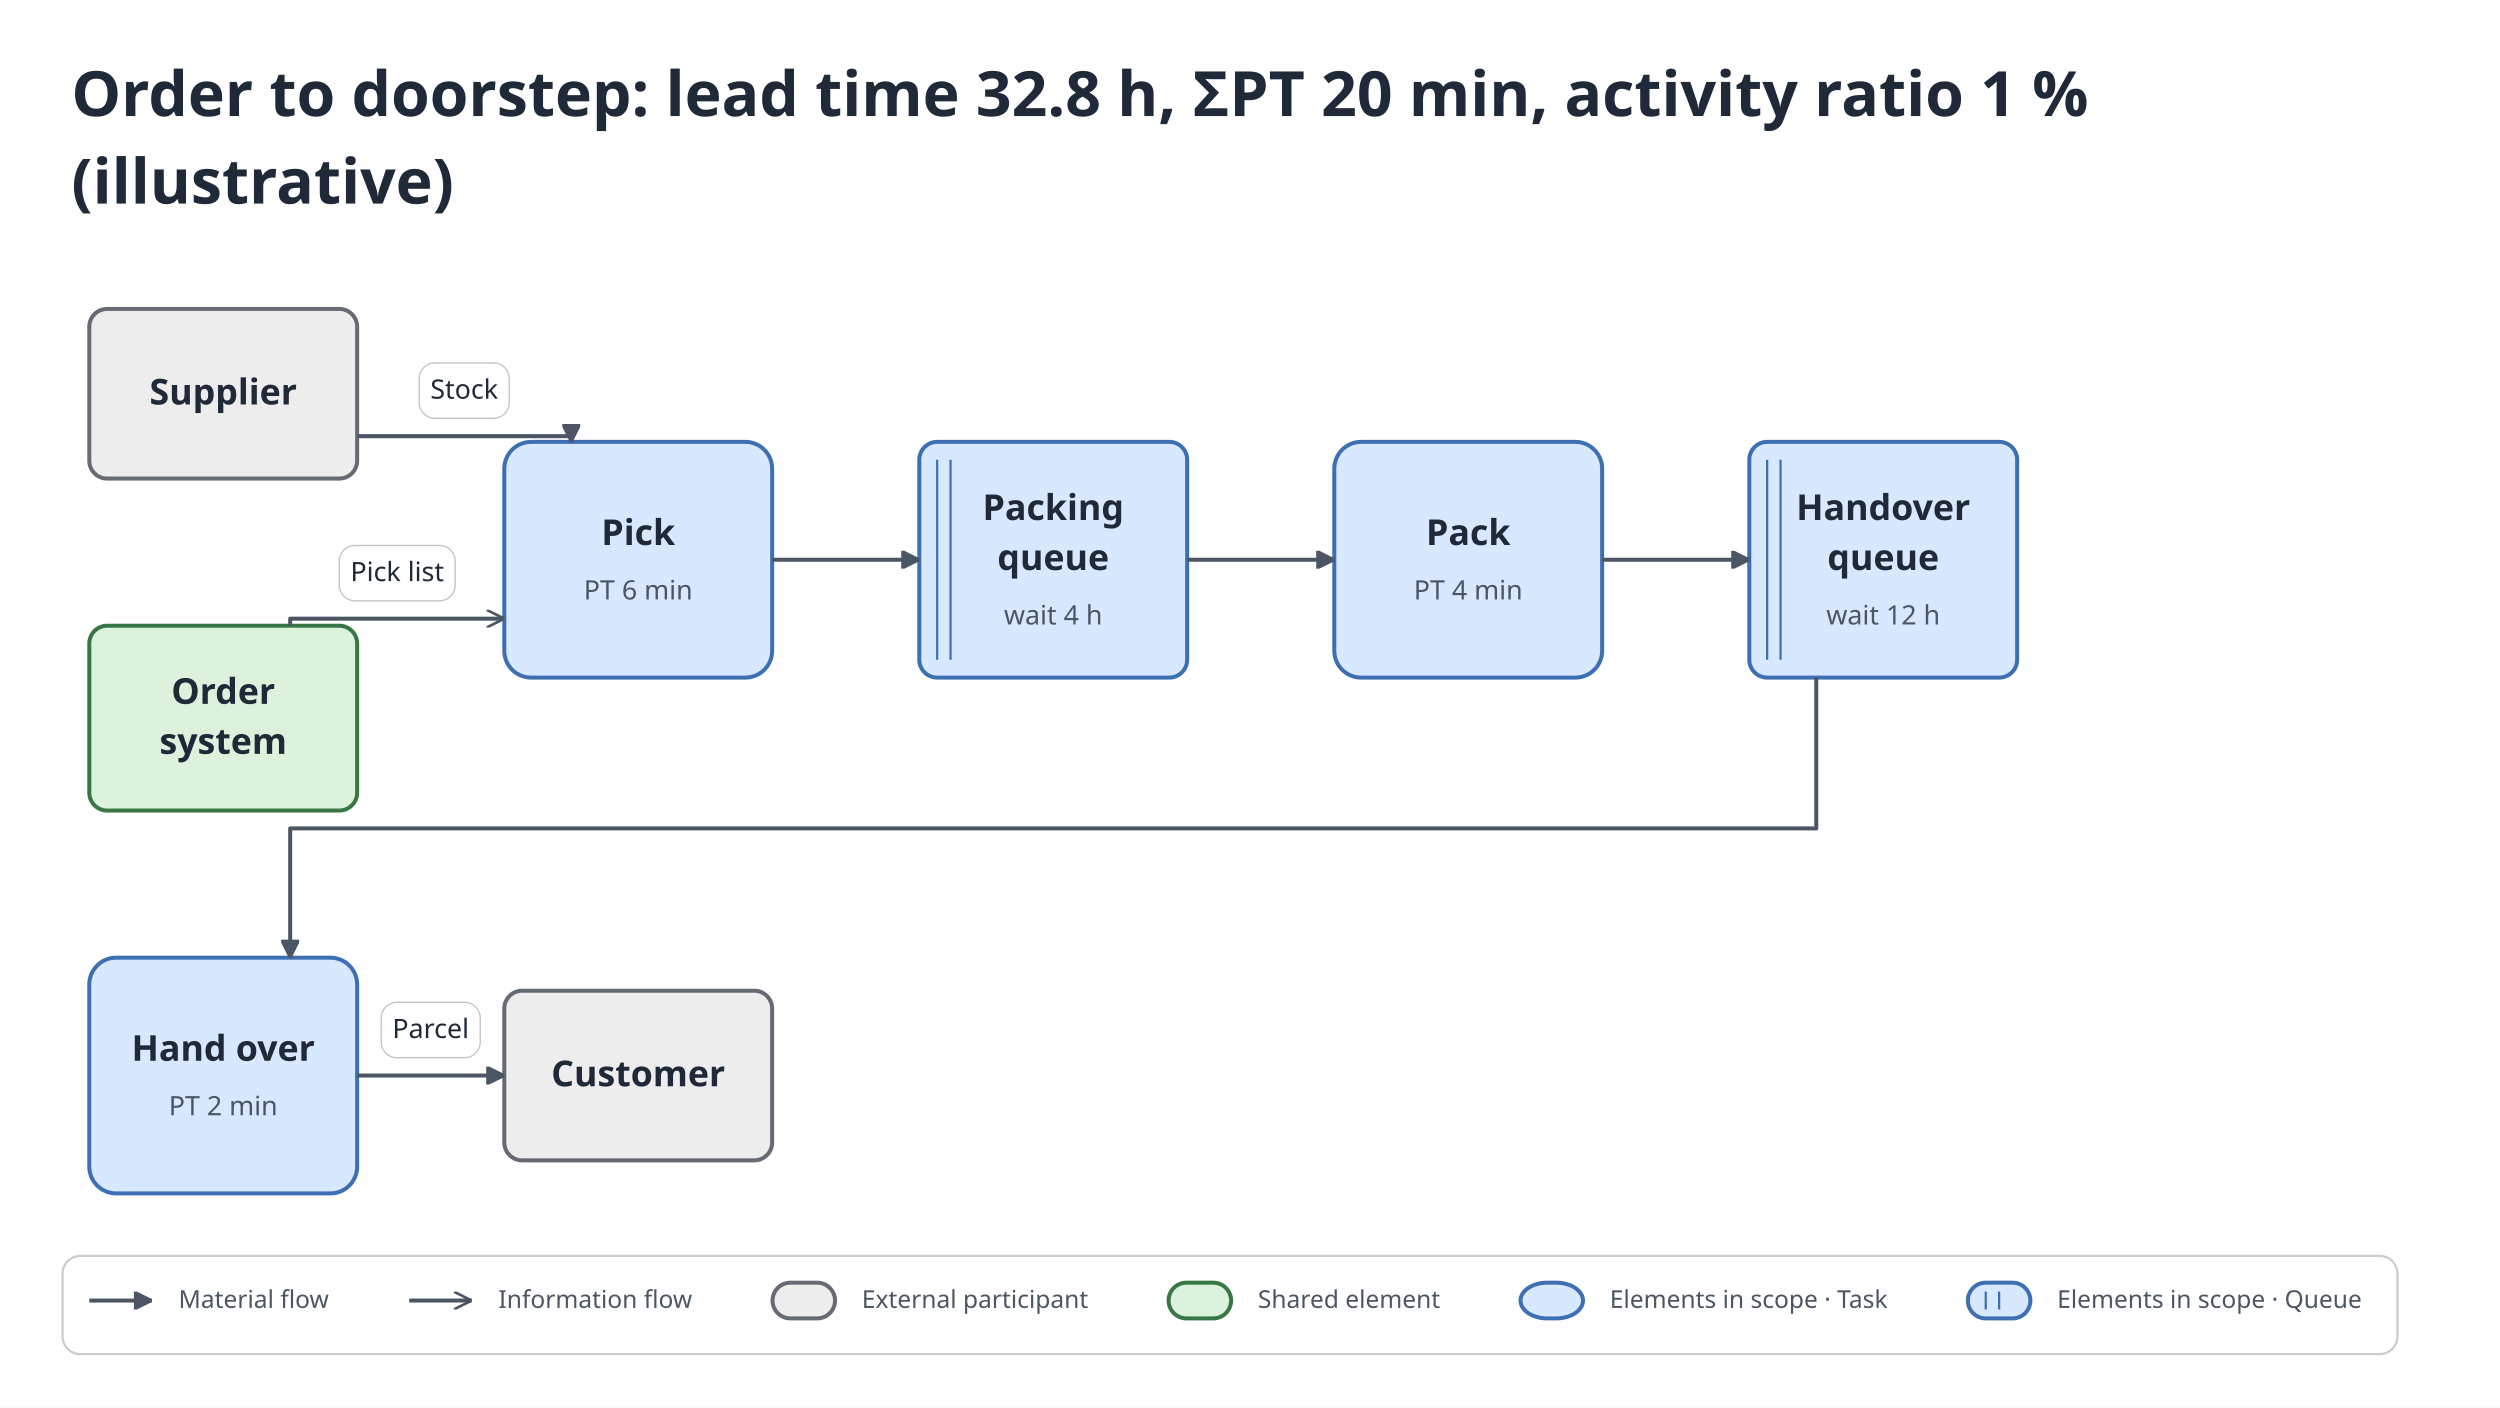
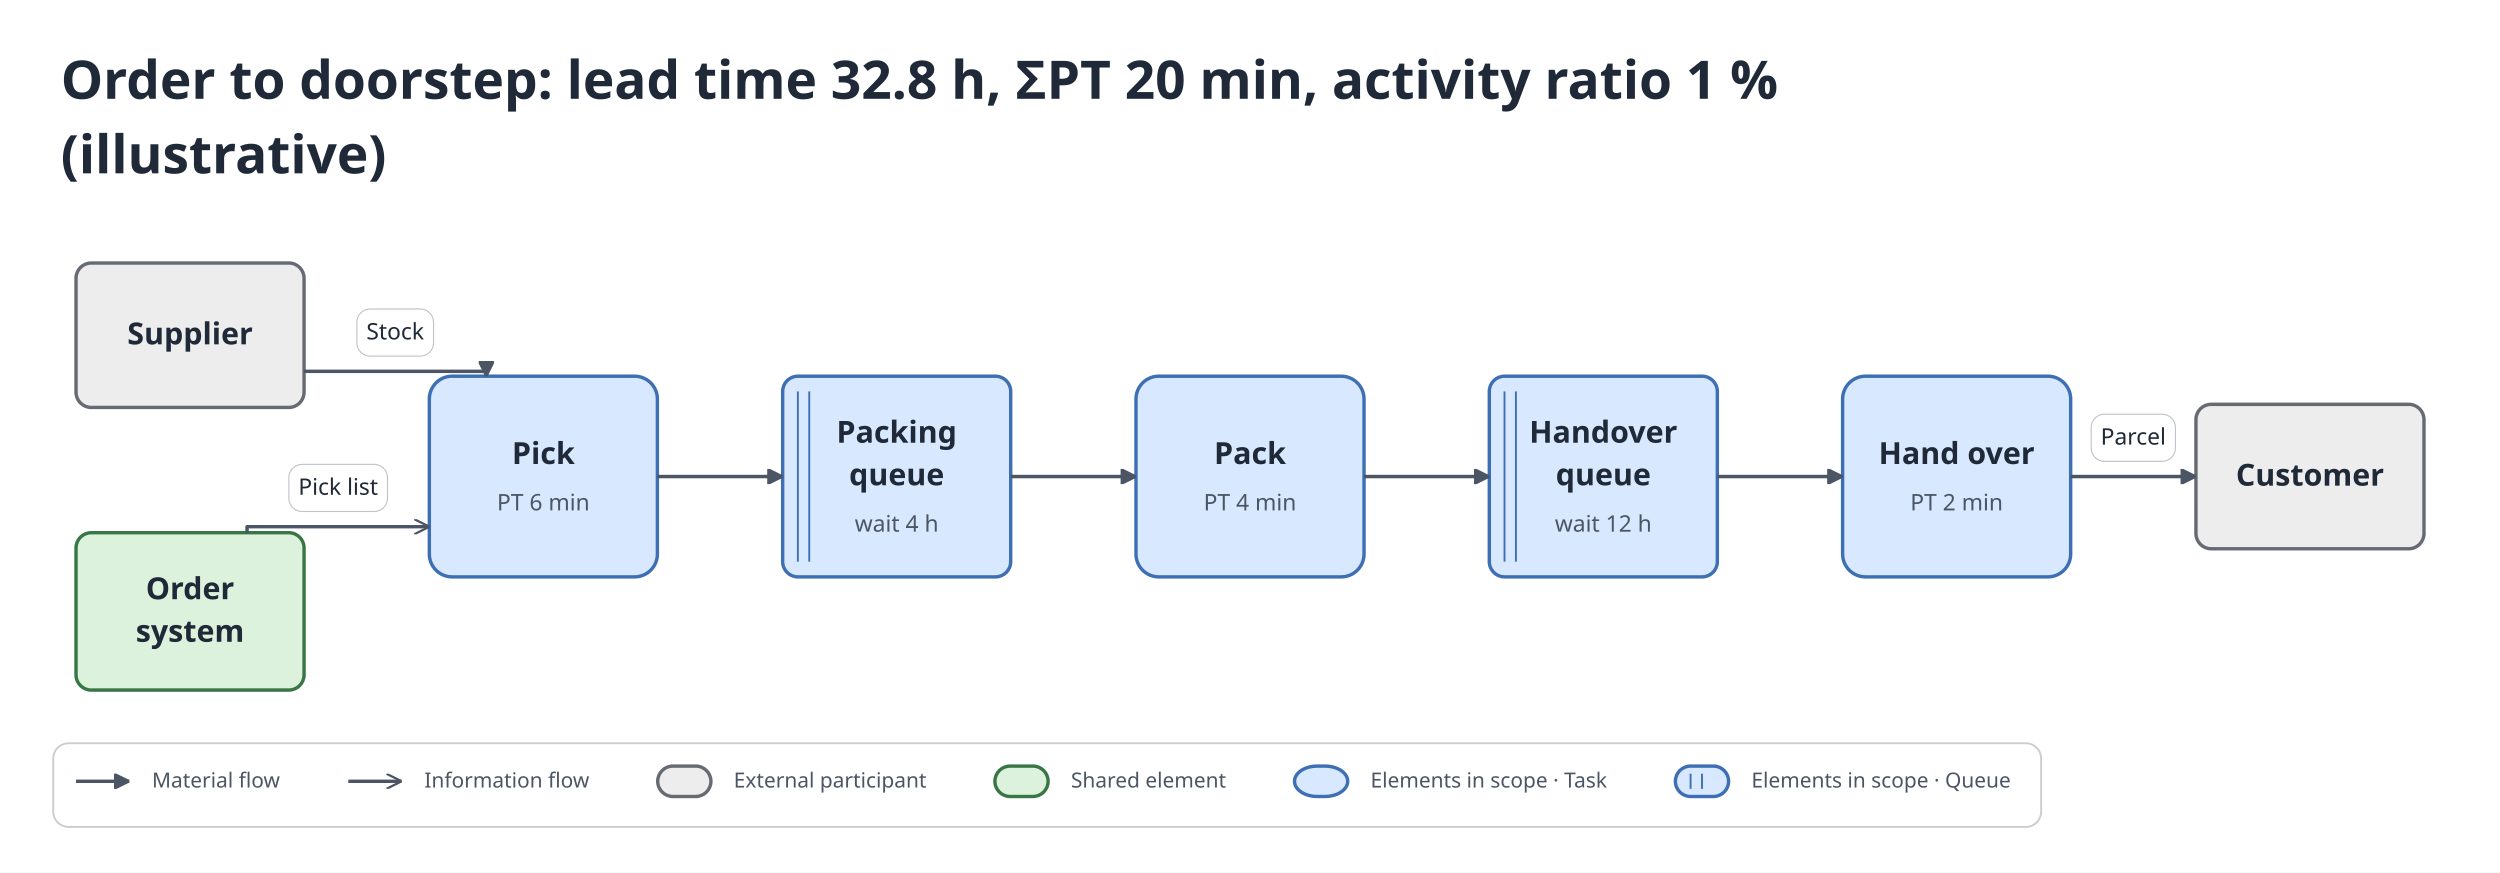
- <svg xmlns="http://www.w3.org/2000/svg" viewBox="0 0 1120 630.644" width="1120" height="630.644" lang="en" role="img" aria-labelledby="a9-en-document-title a9-en-document-desc" data-archatlas="0.1" data-measured-with="pillow">
+ <svg xmlns="http://www.w3.org/2000/svg" viewBox="0 0 1315.531 459.122" width="1315.531" height="459.122" lang="en" role="img" aria-labelledby="a9-en-document-title a9-en-document-desc" data-archatlas="0.1" data-measured-with="pillow">
  <defs>
    <marker id="a9-en-marker-peer-arrow" viewBox="0 0 10 10" refX="10" refY="5" markerWidth="8" markerHeight="8" markerUnits="userSpaceOnUse" orient="auto-start-reverse">
      <path d="M 0 0 L 10 5 L 0 10 Z" fill="#4B5563" stroke="#4B5563" stroke-width="1.5" />
    </marker>
    <marker id="a9-en-marker-peer-circle" viewBox="0 0 10 10" refX="5" refY="5" markerWidth="8" markerHeight="8" markerUnits="userSpaceOnUse">
      <circle cx="5" cy="5" r="3.5" fill="#ffffff" stroke="#4B5563" stroke-width="1.5" />
    </marker>
    <marker id="a9-en-marker-peer-open" viewBox="0 0 10 10" refX="10" refY="5" markerWidth="8" markerHeight="8" markerUnits="userSpaceOnUse" orient="auto-start-reverse">
      <path d="M 0 0 L 10 5 L 0 10" fill="none" stroke="#4B5563" stroke-width="1.5" />
    </marker>
  </defs>
-   <rect width="1120" height="630.644" fill="#ffffff" data-role="canvas" />
+   <rect width="1315.531" height="459.122" fill="#ffffff" data-role="canvas" />
  <rect id="a9-en-shape-node-sup" data-id="sup" data-role="node" data-parent="" data-kind="external" data-style="external" data-tint="app" data-band="true" data-band-axis="y" data-shape="card" fill="#EDEDED" stroke="#666A73" stroke-width="1.8" data-box="40 138.4 120 76" x="40" y="138.4" width="120" height="76" rx="8" />
  <rect id="a9-en-shape-node-ord" data-id="ord" data-role="node" data-parent="" data-kind="system" data-style="shared" data-tint="app" data-band="true" data-band-axis="y" data-shape="card" fill="#DCF2DC" stroke="#397645" stroke-width="1.8" data-box="40 280.322 120 82.8" x="40" y="280.322" width="120" height="82.8" rx="8" />
  <rect id="a9-en-shape-node-p1" data-id="p1" data-role="node" data-parent="" data-kind="task" data-style="peer" data-tint="app" data-band="true" data-band-axis="y" data-shape="card" fill="#D8E8FF" stroke="#3D6FB2" stroke-width="1.8" data-box="225.922 197.961 120 105.6" x="225.922" y="197.961" width="120" height="105.6" rx="12" />
  <rect id="a9-en-shape-node-q1" data-id="q1" data-role="node" data-parent="" data-kind="queue" data-style="peer" data-tint="app" data-band="true" data-band-axis="y" data-shape="queue" fill="#D8E8FF" stroke="#3D6FB2" stroke-width="1.8" data-box="411.844 197.961 120 105.6" x="411.844" y="197.961" width="120" height="105.6" rx="8" />
  <polyline points="419.844,205.961 419.844,295.561" fill="none" stroke="#3D6FB2" stroke-width="1" />
  <polyline points="425.844,205.961 425.844,295.561" fill="none" stroke="#3D6FB2" stroke-width="1" />
  <rect id="a9-en-shape-node-p2" data-id="p2" data-role="node" data-parent="" data-kind="task" data-style="peer" data-tint="app" data-band="true" data-band-axis="y" data-shape="card" fill="#D8E8FF" stroke="#3D6FB2" stroke-width="1.8" data-box="597.766 197.961 120 105.6" x="597.766" y="197.961" width="120" height="105.6" rx="12" />
  <rect id="a9-en-shape-node-q2" data-id="q2" data-role="node" data-parent="" data-kind="queue" data-style="peer" data-tint="app" data-band="true" data-band-axis="y" data-shape="queue" fill="#D8E8FF" stroke="#3D6FB2" stroke-width="1.8" data-box="783.688 197.961 120 105.6" x="783.688" y="197.961" width="120" height="105.6" rx="8" />
  <polyline points="791.688,205.961 791.688,295.561" fill="none" stroke="#3D6FB2" stroke-width="1" />
  <polyline points="797.688,205.961 797.688,295.561" fill="none" stroke="#3D6FB2" stroke-width="1" />
-   <rect id="a9-en-shape-node-p3" data-id="p3" data-role="node" data-parent="" data-kind="task" data-style="peer" data-tint="app" data-band="true" data-band-axis="y" data-shape="card" fill="#D8E8FF" stroke="#3D6FB2" stroke-width="1.8" data-box="40 429.044 120 105.6" x="40" y="429.044" width="120" height="105.6" rx="12" />
-   <rect id="a9-en-shape-node-cus" data-id="cus" data-role="node" data-parent="" data-kind="external" data-style="external" data-tint="app" data-band="true" data-band-axis="y" data-shape="card" fill="#EDEDED" stroke="#666A73" stroke-width="1.8" data-box="225.922 443.844 120 76" x="225.922" y="443.844" width="120" height="76" rx="8" />
-   <rect id="a9-en-shape-legend-panel-__legend-panel" data-id="__legend-panel" data-role="legend-panel" data-parent="" data-kind="component" data-style="external" data-tint="app" data-band="true" data-band-axis="y" data-shape="card" fill="#ffffff" stroke="#4B5563" stroke-width="1" data-box="28 562.644 1046.078 44" stroke-opacity="0.3" x="28" y="562.644" width="1046.078" height="44" rx="8" />
-   <rect id="a9-en-shape-legend-swatch-__legend-swatch-2" data-id="__legend-swatch-2" data-role="legend-swatch" data-parent="" data-kind="component" data-style="external" data-tint="app" data-band="true" data-band-axis="y" data-shape="card" fill="#EDEDED" stroke="#666A73" stroke-width="1.8" data-box="346.094 574.644 28 16" x="346.094" y="574.644" width="28" height="16" rx="8" />
-   <rect id="a9-en-shape-legend-swatch-__legend-swatch-3" data-id="__legend-swatch-3" data-role="legend-swatch" data-parent="" data-kind="component" data-style="shared" data-tint="app" data-band="true" data-band-axis="y" data-shape="card" fill="#DCF2DC" stroke="#397645" stroke-width="1.8" data-box="523.531 574.644 28 16" x="523.531" y="574.644" width="28" height="16" rx="8" />
-   <rect id="a9-en-shape-legend-swatch-__legend-swatch-4" data-id="__legend-swatch-4" data-role="legend-swatch" data-parent="" data-kind="task" data-style="peer" data-tint="app" data-band="true" data-band-axis="y" data-shape="card" fill="#D8E8FF" stroke="#3D6FB2" stroke-width="1.8" data-box="681.188 574.644 28 16" x="681.188" y="574.644" width="28" height="16" rx="12" />
-   <rect id="a9-en-shape-legend-swatch-__legend-swatch-5" data-id="__legend-swatch-5" data-role="legend-swatch" data-parent="" data-kind="component" data-style="peer" data-tint="app" data-band="true" data-band-axis="y" data-shape="queue" fill="#D8E8FF" stroke="#3D6FB2" stroke-width="1.8" data-box="881.609 574.644 28 16" x="881.609" y="574.644" width="28" height="16" rx="8" />
-   <polyline points="889.609,578.644 889.609,586.644" fill="none" stroke="#3D6FB2" stroke-width="1" />
-   <polyline points="895.609,578.644 895.609,586.644" fill="none" stroke="#3D6FB2" stroke-width="1" />
+   <rect id="a9-en-shape-node-p3" data-id="p3" data-role="node" data-parent="" data-kind="task" data-style="peer" data-tint="app" data-band="true" data-band-axis="y" data-shape="card" fill="#D8E8FF" stroke="#3D6FB2" stroke-width="1.8" data-box="969.609 197.961 120 105.6" x="969.609" y="197.961" width="120" height="105.6" rx="12" />
+   <rect id="a9-en-shape-node-cus" data-id="cus" data-role="node" data-parent="" data-kind="external" data-style="external" data-tint="app" data-band="true" data-band-axis="y" data-shape="card" fill="#EDEDED" stroke="#666A73" stroke-width="1.8" data-box="1155.531 212.761 120 76" x="1155.531" y="212.761" width="120" height="76" rx="8" />
+   <rect id="a9-en-shape-legend-panel-__legend-panel" data-id="__legend-panel" data-role="legend-panel" data-parent="" data-kind="component" data-style="external" data-tint="app" data-band="true" data-band-axis="y" data-shape="card" fill="#ffffff" stroke="#4B5563" stroke-width="1" data-box="28 391.122 1046.078 44" stroke-opacity="0.3" x="28" y="391.122" width="1046.078" height="44" rx="8" />
+   <rect id="a9-en-shape-legend-swatch-__legend-swatch-2" data-id="__legend-swatch-2" data-role="legend-swatch" data-parent="" data-kind="component" data-style="external" data-tint="app" data-band="true" data-band-axis="y" data-shape="card" fill="#EDEDED" stroke="#666A73" stroke-width="1.8" data-box="346.094 403.122 28 16" x="346.094" y="403.122" width="28" height="16" rx="8" />
+   <rect id="a9-en-shape-legend-swatch-__legend-swatch-3" data-id="__legend-swatch-3" data-role="legend-swatch" data-parent="" data-kind="component" data-style="shared" data-tint="app" data-band="true" data-band-axis="y" data-shape="card" fill="#DCF2DC" stroke="#397645" stroke-width="1.8" data-box="523.531 403.122 28 16" x="523.531" y="403.122" width="28" height="16" rx="8" />
+   <rect id="a9-en-shape-legend-swatch-__legend-swatch-4" data-id="__legend-swatch-4" data-role="legend-swatch" data-parent="" data-kind="task" data-style="peer" data-tint="app" data-band="true" data-band-axis="y" data-shape="card" fill="#D8E8FF" stroke="#3D6FB2" stroke-width="1.8" data-box="681.188 403.122 28 16" x="681.188" y="403.122" width="28" height="16" rx="12" />
+   <rect id="a9-en-shape-legend-swatch-__legend-swatch-5" data-id="__legend-swatch-5" data-role="legend-swatch" data-parent="" data-kind="component" data-style="peer" data-tint="app" data-band="true" data-band-axis="y" data-shape="queue" fill="#D8E8FF" stroke="#3D6FB2" stroke-width="1.8" data-box="881.609 403.122 28 16" x="881.609" y="403.122" width="28" height="16" rx="8" />
+   <polyline points="889.609,407.122 889.609,415.122" fill="none" stroke="#3D6FB2" stroke-width="1" />
+   <polyline points="895.609,407.122 895.609,415.122" fill="none" stroke="#3D6FB2" stroke-width="1" />
  <polyline id="a9-en-edge-edge-1" data-id="edge-1" data-role="edge" data-from="sup" data-to="p1" data-kind="call" data-style="peer" data-numbered="false" data-badge="" points="160,195.4 255.922,195.4 255.922,197.961" fill="none" stroke="#4B5563" stroke-width="1.8" stroke-linejoin="round" marker-end="url(#a9-en-marker-peer-arrow)" />
  <polyline id="a9-en-edge-edge-2" data-id="edge-2" data-role="edge" data-from="ord" data-to="p1" data-kind="async" data-style="peer" data-numbered="false" data-badge="" points="130,280.322 130,277.161 225.922,277.161" fill="none" stroke="#4B5563" stroke-width="1.8" stroke-linejoin="round" marker-end="url(#a9-en-marker-peer-open)" />
  <polyline id="a9-en-edge-edge-3" data-id="edge-3" data-role="edge" data-from="p1" data-to="q1" data-kind="call" data-style="peer" data-numbered="false" data-badge="" points="345.922,250.761 411.844,250.761" fill="none" stroke="#4B5563" stroke-width="1.8" stroke-linejoin="round" marker-end="url(#a9-en-marker-peer-arrow)" />
  <polyline id="a9-en-edge-edge-4" data-id="edge-4" data-role="edge" data-from="q1" data-to="p2" data-kind="call" data-style="peer" data-numbered="false" data-badge="" points="531.844,250.761 597.766,250.761" fill="none" stroke="#4B5563" stroke-width="1.8" stroke-linejoin="round" marker-end="url(#a9-en-marker-peer-arrow)" />
  <polyline id="a9-en-edge-edge-5" data-id="edge-5" data-role="edge" data-from="p2" data-to="q2" data-kind="call" data-style="peer" data-numbered="false" data-badge="" points="717.766,250.761 783.688,250.761" fill="none" stroke="#4B5563" stroke-width="1.8" stroke-linejoin="round" marker-end="url(#a9-en-marker-peer-arrow)" />
-   <polyline id="a9-en-edge-edge-6" data-id="edge-6" data-role="edge" data-from="q2" data-to="p3" data-kind="call" data-style="peer" data-numbered="false" data-badge="" points="813.688,303.561 813.688,371.122 130,371.122 130,429.044" fill="none" stroke="#4B5563" stroke-width="1.8" stroke-linejoin="round" marker-end="url(#a9-en-marker-peer-arrow)" />
-   <polyline id="a9-en-edge-edge-7" data-id="edge-7" data-role="edge" data-from="p3" data-to="cus" data-kind="call" data-style="peer" data-numbered="false" data-badge="" points="160,481.844 225.922,481.844" fill="none" stroke="#4B5563" stroke-width="1.8" stroke-linejoin="round" marker-end="url(#a9-en-marker-peer-arrow)" />
-   <polyline id="a9-en-edge-legend-line-0" data-id="legend-line-0" data-role="edge" data-from="" data-to="" data-kind="legend" data-style="peer" data-numbered="false" data-badge="" points="40,582.644 68,582.644" fill="none" stroke="#4B5563" stroke-width="1.8" stroke-linejoin="round" marker-end="url(#a9-en-marker-peer-arrow)" />
-   <polyline id="a9-en-edge-legend-line-1" data-id="legend-line-1" data-role="edge" data-from="" data-to="" data-kind="legend" data-style="peer" data-numbered="false" data-badge="" points="183.297,582.644 211.297,582.644" fill="none" stroke="#4B5563" stroke-width="1.8" stroke-linejoin="round" marker-end="url(#a9-en-marker-peer-open)" />
+   <polyline id="a9-en-edge-edge-6" data-id="edge-6" data-role="edge" data-from="q2" data-to="p3" data-kind="call" data-style="peer" data-numbered="false" data-badge="" points="903.688,250.761 969.609,250.761" fill="none" stroke="#4B5563" stroke-width="1.8" stroke-linejoin="round" marker-end="url(#a9-en-marker-peer-arrow)" />
+   <polyline id="a9-en-edge-edge-7" data-id="edge-7" data-role="edge" data-from="p3" data-to="cus" data-kind="call" data-style="peer" data-numbered="false" data-badge="" points="1089.609,250.761 1155.531,250.761" fill="none" stroke="#4B5563" stroke-width="1.8" stroke-linejoin="round" marker-end="url(#a9-en-marker-peer-arrow)" />
+   <polyline id="a9-en-edge-legend-line-0" data-id="legend-line-0" data-role="edge" data-from="" data-to="" data-kind="legend" data-style="peer" data-numbered="false" data-badge="" points="40,411.122 68,411.122" fill="none" stroke="#4B5563" stroke-width="1.8" stroke-linejoin="round" marker-end="url(#a9-en-marker-peer-arrow)" />
+   <polyline id="a9-en-edge-legend-line-1" data-id="legend-line-1" data-role="edge" data-from="" data-to="" data-kind="legend" data-style="peer" data-numbered="false" data-badge="" points="183.297,411.122 211.297,411.122" fill="none" stroke="#4B5563" stroke-width="1.8" stroke-linejoin="round" marker-end="url(#a9-en-marker-peer-open)" />
  <rect id="a9-en-shape-label-bg-__edge-1-background" data-id="__edge-1-background" data-role="label-bg" data-parent="edge-1" x="187.781" y="162.6" width="40.359" height="24.8" fill="#ffffff" fill-opacity="0.96" rx="7" stroke="#4B5563" stroke-opacity="0.35" stroke-width="0.6" />
  <rect id="a9-en-shape-label-bg-__edge-2-background" data-id="__edge-2-background" data-role="label-bg" data-parent="edge-2" x="152" y="244.361" width="51.922" height="24.8" fill="#ffffff" fill-opacity="0.96" rx="7" stroke="#4B5563" stroke-opacity="0.35" stroke-width="0.6" />
-   <rect id="a9-en-shape-label-bg-__edge-7-background" data-id="__edge-7-background" data-role="label-bg" data-parent="edge-7" x="170.789" y="449.044" width="44.344" height="24.8" fill="#ffffff" fill-opacity="0.96" rx="7" stroke="#4B5563" stroke-opacity="0.35" stroke-width="0.6" />
+   <rect id="a9-en-shape-label-bg-__edge-7-background" data-id="__edge-7-background" data-role="label-bg" data-parent="edge-7" x="1100.398" y="217.961" width="44.344" height="24.8" fill="#ffffff" fill-opacity="0.96" rx="7" stroke="#4B5563" stroke-opacity="0.35" stroke-width="0.6" />
  <text id="a9-en-text-title-figure-title" data-id="figure-title" data-role="title" data-owner="" x="32" y="52" data-source="Order to doorstep: lead time 32.8 h, ΣPT 20 min, activity ratio 1 % (illustrative)" font-size="28" font-family="&quot;Noto Sans CJK SC&quot;, &quot;Source Han Sans SC&quot;, &quot;PingFang SC&quot;, &quot;Microsoft YaHei&quot;, &quot;WenQuanYi Zen Hei&quot;, &quot;Noto Sans&quot;, &quot;DejaVu Sans&quot;, &quot;Liberation Sans&quot;, sans-serif" font-weight="700" text-anchor="start" fill="#1F2937" data-text-box="32 24 903.641 78.4">
    <tspan x="32" y="52">
      <tspan font-family="Noto Sans" x="32">Order</tspan>
      <tspan font-family="Noto Sans" x="113.422"> </tspan>
      <tspan font-family="Noto Sans" x="120.703">to</tspan>
      <tspan font-family="Noto Sans" x="150.188"> </tspan>
      <tspan font-family="Noto Sans" x="157.469">doorstep:</tspan>
      <tspan font-family="Noto Sans" x="290.891"> </tspan>
      <tspan font-family="Noto Sans" x="298.172">lead</tspan>
      <tspan font-family="Noto Sans" x="357.891"> </tspan>
      <tspan font-family="Noto Sans" x="365.172">time</tspan>
      <tspan font-family="Noto Sans" x="429.922"> </tspan>
      <tspan font-family="Noto Sans" x="437.203">32.8</tspan>
      <tspan font-family="Noto Sans" x="493.234"> </tspan>
      <tspan font-family="Noto Sans" x="500.516">h,</tspan>
      <tspan font-family="Noto Sans" x="526.891"> </tspan>
      <tspan font-family="Noto Sans" x="534.172">ΣPT</tspan>
      <tspan font-family="Noto Sans" x="584.578"> </tspan>
      <tspan font-family="Noto Sans" x="591.859">20</tspan>
      <tspan font-family="Noto Sans" x="623.891"> </tspan>
      <tspan font-family="Noto Sans" x="631.172">min,</tspan>
      <tspan font-family="Noto Sans" x="693.594"> </tspan>
      <tspan font-family="Noto Sans" x="700.875">activity</tspan>
      <tspan font-family="Noto Sans" x="805.453"> </tspan>
      <tspan font-family="Noto Sans" x="812.734">ratio</tspan>
      <tspan font-family="Noto Sans" x="879.828"> </tspan>
      <tspan font-family="Noto Sans" x="887.109">1</tspan>
      <tspan font-family="Noto Sans" x="903.125"> </tspan>
      <tspan font-family="Noto Sans" x="910.406">%</tspan>
    </tspan>
    <tspan x="32" y="91.2">
      <tspan font-family="Noto Sans" x="32">(illustrative)</tspan>
    </tspan>
  </text>
  <text id="a9-en-text-name-sup-name" data-id="sup-name" data-role="name" data-owner="sup" x="100" y="181.2" data-source="Supplier" font-size="16" font-family="&quot;Noto Sans CJK SC&quot;, &quot;Source Han Sans SC&quot;, &quot;PingFang SC&quot;, &quot;Microsoft YaHei&quot;, &quot;WenQuanYi Zen Hei&quot;, &quot;Noto Sans&quot;, &quot;DejaVu Sans&quot;, &quot;Liberation Sans&quot;, sans-serif" font-weight="700" text-anchor="start" fill="#1F2937" data-text-box="66.977 165.2 66.047 22.4">
    <tspan x="66.977" y="181.2">
      <tspan font-family="Noto Sans" x="66.977">Supplier</tspan>
    </tspan>
  </text>
  <text id="a9-en-text-name-ord-name" data-id="ord-name" data-role="name" data-owner="ord" x="100" y="315.322" data-source="Order system" font-size="16" font-family="&quot;Noto Sans CJK SC&quot;, &quot;Source Han Sans SC&quot;, &quot;PingFang SC&quot;, &quot;Microsoft YaHei&quot;, &quot;WenQuanYi Zen Hei&quot;, &quot;Noto Sans&quot;, &quot;DejaVu Sans&quot;, &quot;Liberation Sans&quot;, sans-serif" font-weight="700" text-anchor="start" fill="#1F2937" data-text-box="71.438 299.322 57.125 44.8">
    <tspan x="76.734" y="315.322">
      <tspan font-family="Noto Sans" x="76.734">Order</tspan>
    </tspan>
    <tspan x="71.438" y="337.722">
      <tspan font-family="Noto Sans" x="71.438">system</tspan>
    </tspan>
  </text>
  <text id="a9-en-text-name-p1-name" data-id="p1-name" data-role="name" data-owner="p1" x="285.922" y="244.161" data-source="Pick" font-size="16" font-family="&quot;Noto Sans CJK SC&quot;, &quot;Source Han Sans SC&quot;, &quot;PingFang SC&quot;, &quot;Microsoft YaHei&quot;, &quot;WenQuanYi Zen Hei&quot;, &quot;Noto Sans&quot;, &quot;DejaVu Sans&quot;, &quot;Liberation Sans&quot;, sans-serif" font-weight="700" text-anchor="start" fill="#1F2937" data-text-box="269.391 228.161 33.062 22.4">
    <tspan x="269.391" y="244.161">
      <tspan font-family="Noto Sans" x="269.391">Pick</tspan>
    </tspan>
  </text>
  <text id="a9-en-text-sub-p1-sub" data-id="p1-sub" data-role="sub" data-owner="p1" x="285.922" y="268.561" data-source="PT 6 min" font-size="12" font-family="&quot;Noto Sans CJK SC&quot;, &quot;Source Han Sans SC&quot;, &quot;PingFang SC&quot;, &quot;Microsoft YaHei&quot;, &quot;WenQuanYi Zen Hei&quot;, &quot;Noto Sans&quot;, &quot;DejaVu Sans&quot;, &quot;Liberation Sans&quot;, sans-serif" font-weight="400" text-anchor="start" fill="#4B5563" data-text-box="261.531 256.561 48.781 16.8">
    <tspan x="261.531" y="268.561">
      <tspan font-family="Noto Sans" x="261.531">PT</tspan>
      <tspan font-family="Noto Sans" x="275.469"> </tspan>
      <tspan font-family="Noto Sans" x="278.594">6</tspan>
      <tspan font-family="Noto Sans" x="285.453"> </tspan>
      <tspan font-family="Noto Sans" x="288.578">min</tspan>
    </tspan>
  </text>
  <text id="a9-en-text-name-q1-name" data-id="q1-name" data-role="name" data-owner="q1" x="471.844" y="232.961" data-source="Packing queue" font-size="16" font-family="&quot;Noto Sans CJK SC&quot;, &quot;Source Han Sans SC&quot;, &quot;PingFang SC&quot;, &quot;Microsoft YaHei&quot;, &quot;WenQuanYi Zen Hei&quot;, &quot;Noto Sans&quot;, &quot;DejaVu Sans&quot;, &quot;Liberation Sans&quot;, sans-serif" font-weight="700" text-anchor="start" fill="#1F2937" data-text-box="440.164 216.961 63.359 44.8">
    <tspan x="440.164" y="232.961">
      <tspan font-family="Noto Sans" x="440.164">Packing</tspan>
    </tspan>
    <tspan x="446.812" y="255.361">
      <tspan font-family="Noto Sans" x="446.812">queue</tspan>
    </tspan>
  </text>
  <text id="a9-en-text-sub-q1-sub" data-id="q1-sub" data-role="sub" data-owner="q1" x="471.844" y="279.761" data-source="wait 4 h" font-size="12" font-family="&quot;Noto Sans CJK SC&quot;, &quot;Source Han Sans SC&quot;, &quot;PingFang SC&quot;, &quot;Microsoft YaHei&quot;, &quot;WenQuanYi Zen Hei&quot;, &quot;Noto Sans&quot;, &quot;DejaVu Sans&quot;, &quot;Liberation Sans&quot;, sans-serif" font-weight="400" text-anchor="start" fill="#4B5563" data-text-box="449.781 267.761 44.125 16.8">
    <tspan x="449.781" y="279.761">
      <tspan font-family="Noto Sans" x="449.781">wait</tspan>
      <tspan font-family="Noto Sans" x="473.375"> </tspan>
      <tspan font-family="Noto Sans" x="476.5">4</tspan>
      <tspan font-family="Noto Sans" x="483.359"> </tspan>
      <tspan font-family="Noto Sans" x="486.484">h</tspan>
    </tspan>
  </text>
  <text id="a9-en-text-name-p2-name" data-id="p2-name" data-role="name" data-owner="p2" x="657.766" y="244.161" data-source="Pack" font-size="16" font-family="&quot;Noto Sans CJK SC&quot;, &quot;Source Han Sans SC&quot;, &quot;PingFang SC&quot;, &quot;Microsoft YaHei&quot;, &quot;WenQuanYi Zen Hei&quot;, &quot;Noto Sans&quot;, &quot;DejaVu Sans&quot;, &quot;Liberation Sans&quot;, sans-serif" font-weight="700" text-anchor="start" fill="#1F2937" data-text-box="638.844 228.161 37.844 22.4">
    <tspan x="638.844" y="244.161">
      <tspan font-family="Noto Sans" x="638.844">Pack</tspan>
    </tspan>
  </text>
  <text id="a9-en-text-sub-p2-sub" data-id="p2-sub" data-role="sub" data-owner="p2" x="657.766" y="268.561" data-source="PT 4 min" font-size="12" font-family="&quot;Noto Sans CJK SC&quot;, &quot;Source Han Sans SC&quot;, &quot;PingFang SC&quot;, &quot;Microsoft YaHei&quot;, &quot;WenQuanYi Zen Hei&quot;, &quot;Noto Sans&quot;, &quot;DejaVu Sans&quot;, &quot;Liberation Sans&quot;, sans-serif" font-weight="400" text-anchor="start" fill="#4B5563" data-text-box="633.375 256.561 48.781 16.8">
    <tspan x="633.375" y="268.561">
      <tspan font-family="Noto Sans" x="633.375">PT</tspan>
      <tspan font-family="Noto Sans" x="647.312"> </tspan>
      <tspan font-family="Noto Sans" x="650.438">4</tspan>
      <tspan font-family="Noto Sans" x="657.297"> </tspan>
      <tspan font-family="Noto Sans" x="660.422">min</tspan>
    </tspan>
  </text>
  <text id="a9-en-text-name-q2-name" data-id="q2-name" data-role="name" data-owner="q2" x="843.688" y="232.961" data-source="Handover queue" font-size="16" font-family="&quot;Noto Sans CJK SC&quot;, &quot;Source Han Sans SC&quot;, &quot;PingFang SC&quot;, &quot;Microsoft YaHei&quot;, &quot;WenQuanYi Zen Hei&quot;, &quot;Noto Sans&quot;, &quot;DejaVu Sans&quot;, &quot;Liberation Sans&quot;, sans-serif" font-weight="700" text-anchor="start" fill="#1F2937" data-text-box="804.711 216.961 77.953 44.8">
    <tspan x="804.711" y="232.961">
      <tspan font-family="Noto Sans" x="804.711">Handover</tspan>
    </tspan>
    <tspan x="818.656" y="255.361">
      <tspan font-family="Noto Sans" x="818.656">queue</tspan>
    </tspan>
  </text>
  <text id="a9-en-text-sub-q2-sub" data-id="q2-sub" data-role="sub" data-owner="q2" x="843.688" y="279.761" data-source="wait 12 h" font-size="12" font-family="&quot;Noto Sans CJK SC&quot;, &quot;Source Han Sans SC&quot;, &quot;PingFang SC&quot;, &quot;Microsoft YaHei&quot;, &quot;WenQuanYi Zen Hei&quot;, &quot;Noto Sans&quot;, &quot;DejaVu Sans&quot;, &quot;Liberation Sans&quot;, sans-serif" font-weight="400" text-anchor="start" fill="#4B5563" data-text-box="818.195 267.761 50.984 16.8">
    <tspan x="818.195" y="279.761">
      <tspan font-family="Noto Sans" x="818.195">wait</tspan>
      <tspan font-family="Noto Sans" x="841.789"> </tspan>
      <tspan font-family="Noto Sans" x="844.914">12</tspan>
      <tspan font-family="Noto Sans" x="858.633"> </tspan>
      <tspan font-family="Noto Sans" x="861.758">h</tspan>
    </tspan>
  </text>
-   <text id="a9-en-text-name-p3-name" data-id="p3-name" data-role="name" data-owner="p3" x="100" y="475.244" data-source="Hand over" font-size="16" font-family="&quot;Noto Sans CJK SC&quot;, &quot;Source Han Sans SC&quot;, &quot;PingFang SC&quot;, &quot;Microsoft YaHei&quot;, &quot;WenQuanYi Zen Hei&quot;, &quot;Noto Sans&quot;, &quot;DejaVu Sans&quot;, &quot;Liberation Sans&quot;, sans-serif" font-weight="700" text-anchor="start" fill="#1F2937" data-text-box="58.945 459.244 82.109 22.4">
-     <tspan x="58.945" y="475.244">
-       <tspan font-family="Noto Sans" x="58.945">Hand</tspan>
-       <tspan font-family="Noto Sans" x="101.477"> </tspan>
-       <tspan font-family="Noto Sans" x="105.633">over</tspan>
-     </tspan>
-   </text>
-   <text id="a9-en-text-sub-p3-sub" data-id="p3-sub" data-role="sub" data-owner="p3" x="100" y="499.644" data-source="PT 2 min" font-size="12" font-family="&quot;Noto Sans CJK SC&quot;, &quot;Source Han Sans SC&quot;, &quot;PingFang SC&quot;, &quot;Microsoft YaHei&quot;, &quot;WenQuanYi Zen Hei&quot;, &quot;Noto Sans&quot;, &quot;DejaVu Sans&quot;, &quot;Liberation Sans&quot;, sans-serif" font-weight="400" text-anchor="start" fill="#4B5563" data-text-box="75.609 487.644 48.781 16.8">
-     <tspan x="75.609" y="499.644">
-       <tspan font-family="Noto Sans" x="75.609">PT</tspan>
-       <tspan font-family="Noto Sans" x="89.547"> </tspan>
-       <tspan font-family="Noto Sans" x="92.672">2</tspan>
-       <tspan font-family="Noto Sans" x="99.531"> </tspan>
-       <tspan font-family="Noto Sans" x="102.656">min</tspan>
-     </tspan>
-   </text>
-   <text id="a9-en-text-name-cus-name" data-id="cus-name" data-role="name" data-owner="cus" x="285.922" y="486.644" data-source="Customer" font-size="16" font-family="&quot;Noto Sans CJK SC&quot;, &quot;Source Han Sans SC&quot;, &quot;PingFang SC&quot;, &quot;Microsoft YaHei&quot;, &quot;WenQuanYi Zen Hei&quot;, &quot;Noto Sans&quot;, &quot;DejaVu Sans&quot;, &quot;Liberation Sans&quot;, sans-serif" font-weight="700" text-anchor="start" fill="#1F2937" data-text-box="246.953 470.644 77.938 22.4">
-     <tspan x="246.953" y="486.644">
-       <tspan font-family="Noto Sans" x="246.953">Customer</tspan>
+   <text id="a9-en-text-name-p3-name" data-id="p3-name" data-role="name" data-owner="p3" x="1029.609" y="244.161" data-source="Hand over" font-size="16" font-family="&quot;Noto Sans CJK SC&quot;, &quot;Source Han Sans SC&quot;, &quot;PingFang SC&quot;, &quot;Microsoft YaHei&quot;, &quot;WenQuanYi Zen Hei&quot;, &quot;Noto Sans&quot;, &quot;DejaVu Sans&quot;, &quot;Liberation Sans&quot;, sans-serif" font-weight="700" text-anchor="start" fill="#1F2937" data-text-box="988.555 228.161 82.109 22.4">
+     <tspan x="988.555" y="244.161">
+       <tspan font-family="Noto Sans" x="988.555">Hand</tspan>
+       <tspan font-family="Noto Sans" x="1031.086"> </tspan>
+       <tspan font-family="Noto Sans" x="1035.242">over</tspan>
+     </tspan>
+   </text>
+   <text id="a9-en-text-sub-p3-sub" data-id="p3-sub" data-role="sub" data-owner="p3" x="1029.609" y="268.561" data-source="PT 2 min" font-size="12" font-family="&quot;Noto Sans CJK SC&quot;, &quot;Source Han Sans SC&quot;, &quot;PingFang SC&quot;, &quot;Microsoft YaHei&quot;, &quot;WenQuanYi Zen Hei&quot;, &quot;Noto Sans&quot;, &quot;DejaVu Sans&quot;, &quot;Liberation Sans&quot;, sans-serif" font-weight="400" text-anchor="start" fill="#4B5563" data-text-box="1005.219 256.561 48.781 16.8">
+     <tspan x="1005.219" y="268.561">
+       <tspan font-family="Noto Sans" x="1005.219">PT</tspan>
+       <tspan font-family="Noto Sans" x="1019.156"> </tspan>
+       <tspan font-family="Noto Sans" x="1022.281">2</tspan>
+       <tspan font-family="Noto Sans" x="1029.141"> </tspan>
+       <tspan font-family="Noto Sans" x="1032.266">min</tspan>
+     </tspan>
+   </text>
+   <text id="a9-en-text-name-cus-name" data-id="cus-name" data-role="name" data-owner="cus" x="1215.531" y="255.561" data-source="Customer" font-size="16" font-family="&quot;Noto Sans CJK SC&quot;, &quot;Source Han Sans SC&quot;, &quot;PingFang SC&quot;, &quot;Microsoft YaHei&quot;, &quot;WenQuanYi Zen Hei&quot;, &quot;Noto Sans&quot;, &quot;DejaVu Sans&quot;, &quot;Liberation Sans&quot;, sans-serif" font-weight="700" text-anchor="start" fill="#1F2937" data-text-box="1176.562 239.561 77.938 22.4">
+     <tspan x="1176.562" y="255.561">
+       <tspan font-family="Noto Sans" x="1176.562">Customer</tspan>
    </tspan>
  </text>
  <text id="a9-en-text-edge-label-edge-1-label" data-id="edge-1-label" data-role="edge-label" data-owner="edge-1" x="207.961" y="178.6" data-source="Stock" font-size="12" font-family="&quot;Noto Sans CJK SC&quot;, &quot;Source Han Sans SC&quot;, &quot;PingFang SC&quot;, &quot;Microsoft YaHei&quot;, &quot;WenQuanYi Zen Hei&quot;, &quot;Noto Sans&quot;, &quot;DejaVu Sans&quot;, &quot;Liberation Sans&quot;, sans-serif" font-weight="400" text-anchor="start" fill="#1F2937" data-text-box="192.781 166.6 30.359 16.8">
    <tspan x="192.781" y="178.6">
      <tspan font-family="Noto Sans" x="192.781">Stock</tspan>
    </tspan>
  </text>
  <text id="a9-en-text-edge-label-edge-2-label" data-id="edge-2-label" data-role="edge-label" data-owner="edge-2" x="177.961" y="260.361" data-source="Pick list" font-size="12" font-family="&quot;Noto Sans CJK SC&quot;, &quot;Source Han Sans SC&quot;, &quot;PingFang SC&quot;, &quot;Microsoft YaHei&quot;, &quot;WenQuanYi Zen Hei&quot;, &quot;Noto Sans&quot;, &quot;DejaVu Sans&quot;, &quot;Liberation Sans&quot;, sans-serif" font-weight="400" text-anchor="start" fill="#1F2937" data-text-box="157 248.361 41.922 16.8">
    <tspan x="157" y="260.361">
      <tspan font-family="Noto Sans" x="157">Pick</tspan>
      <tspan font-family="Noto Sans" x="179.531"> </tspan>
      <tspan font-family="Noto Sans" x="182.656">list</tspan>
    </tspan>
  </text>
-   <text id="a9-en-text-edge-label-edge-7-label" data-id="edge-7-label" data-role="edge-label" data-owner="edge-7" x="192.961" y="465.044" data-source="Parcel" font-size="12" font-family="&quot;Noto Sans CJK SC&quot;, &quot;Source Han Sans SC&quot;, &quot;PingFang SC&quot;, &quot;Microsoft YaHei&quot;, &quot;WenQuanYi Zen Hei&quot;, &quot;Noto Sans&quot;, &quot;DejaVu Sans&quot;, &quot;Liberation Sans&quot;, sans-serif" font-weight="400" text-anchor="start" fill="#1F2937" data-text-box="175.789 453.044 34.344 16.8">
-     <tspan x="175.789" y="465.044">
-       <tspan font-family="Noto Sans" x="175.789">Parcel</tspan>
-     </tspan>
-   </text>
-   <text id="a9-en-text-legend-legend-0" data-id="legend-0" data-role="legend" data-owner="" x="80" y="585.944" data-source="Material flow" font-size="11" font-family="&quot;Noto Sans CJK SC&quot;, &quot;Source Han Sans SC&quot;, &quot;PingFang SC&quot;, &quot;Microsoft YaHei&quot;, &quot;WenQuanYi Zen Hei&quot;, &quot;Noto Sans&quot;, &quot;DejaVu Sans&quot;, &quot;Liberation Sans&quot;, sans-serif" font-weight="400" text-anchor="start" fill="#4B5563" data-text-box="80 574.944 67.297 15.4">
-     <tspan x="80" y="585.944">
+   <text id="a9-en-text-edge-label-edge-7-label" data-id="edge-7-label" data-role="edge-label" data-owner="edge-7" x="1122.57" y="233.961" data-source="Parcel" font-size="12" font-family="&quot;Noto Sans CJK SC&quot;, &quot;Source Han Sans SC&quot;, &quot;PingFang SC&quot;, &quot;Microsoft YaHei&quot;, &quot;WenQuanYi Zen Hei&quot;, &quot;Noto Sans&quot;, &quot;DejaVu Sans&quot;, &quot;Liberation Sans&quot;, sans-serif" font-weight="400" text-anchor="start" fill="#1F2937" data-text-box="1105.398 221.961 34.344 16.8">
+     <tspan x="1105.398" y="233.961">
+       <tspan font-family="Noto Sans" x="1105.398">Parcel</tspan>
+     </tspan>
+   </text>
+   <text id="a9-en-text-legend-legend-0" data-id="legend-0" data-role="legend" data-owner="" x="80" y="414.422" data-source="Material flow" font-size="11" font-family="&quot;Noto Sans CJK SC&quot;, &quot;Source Han Sans SC&quot;, &quot;PingFang SC&quot;, &quot;Microsoft YaHei&quot;, &quot;WenQuanYi Zen Hei&quot;, &quot;Noto Sans&quot;, &quot;DejaVu Sans&quot;, &quot;Liberation Sans&quot;, sans-serif" font-weight="400" text-anchor="start" fill="#4B5563" data-text-box="80 403.422 67.297 15.4">
+     <tspan x="80" y="414.422">
      <tspan font-family="Noto Sans" x="80">Material</tspan>
      <tspan font-family="Noto Sans" x="122.734"> </tspan>
      <tspan font-family="Noto Sans" x="125.594">flow</tspan>
    </tspan>
  </text>
-   <text id="a9-en-text-legend-legend-1" data-id="legend-1" data-role="legend" data-owner="" x="223.297" y="585.944" data-source="Information flow" font-size="11" font-family="&quot;Noto Sans CJK SC&quot;, &quot;Source Han Sans SC&quot;, &quot;PingFang SC&quot;, &quot;Microsoft YaHei&quot;, &quot;WenQuanYi Zen Hei&quot;, &quot;Noto Sans&quot;, &quot;DejaVu Sans&quot;, &quot;Liberation Sans&quot;, sans-serif" font-weight="400" text-anchor="start" fill="#4B5563" data-text-box="223.297 574.944 86.797 15.4">
-     <tspan x="223.297" y="585.944">
+   <text id="a9-en-text-legend-legend-1" data-id="legend-1" data-role="legend" data-owner="" x="223.297" y="414.422" data-source="Information flow" font-size="11" font-family="&quot;Noto Sans CJK SC&quot;, &quot;Source Han Sans SC&quot;, &quot;PingFang SC&quot;, &quot;Microsoft YaHei&quot;, &quot;WenQuanYi Zen Hei&quot;, &quot;Noto Sans&quot;, &quot;DejaVu Sans&quot;, &quot;Liberation Sans&quot;, sans-serif" font-weight="400" text-anchor="start" fill="#4B5563" data-text-box="223.297 403.422 86.797 15.4">
+     <tspan x="223.297" y="414.422">
      <tspan font-family="Noto Sans" x="223.297">Information</tspan>
      <tspan font-family="Noto Sans" x="285.531"> </tspan>
      <tspan font-family="Noto Sans" x="288.391">flow</tspan>
    </tspan>
  </text>
-   <text id="a9-en-text-legend-legend-2" data-id="legend-2" data-role="legend" data-owner="" x="386.094" y="585.944" data-source="External participant" font-size="11" font-family="&quot;Noto Sans CJK SC&quot;, &quot;Source Han Sans SC&quot;, &quot;PingFang SC&quot;, &quot;Microsoft YaHei&quot;, &quot;WenQuanYi Zen Hei&quot;, &quot;Noto Sans&quot;, &quot;DejaVu Sans&quot;, &quot;Liberation Sans&quot;, sans-serif" font-weight="400" text-anchor="start" fill="#4B5563" data-text-box="386.094 574.944 101.438 15.4">
-     <tspan x="386.094" y="585.944">
+   <text id="a9-en-text-legend-legend-2" data-id="legend-2" data-role="legend" data-owner="" x="386.094" y="414.422" data-source="External participant" font-size="11" font-family="&quot;Noto Sans CJK SC&quot;, &quot;Source Han Sans SC&quot;, &quot;PingFang SC&quot;, &quot;Microsoft YaHei&quot;, &quot;WenQuanYi Zen Hei&quot;, &quot;Noto Sans&quot;, &quot;DejaVu Sans&quot;, &quot;Liberation Sans&quot;, sans-serif" font-weight="400" text-anchor="start" fill="#4B5563" data-text-box="386.094 403.422 101.438 15.4">
+     <tspan x="386.094" y="414.422">
      <tspan font-family="Noto Sans" x="386.094">External</tspan>
      <tspan font-family="Noto Sans" x="428.547"> </tspan>
      <tspan font-family="Noto Sans" x="431.406">participant</tspan>
    </tspan>
  </text>
-   <text id="a9-en-text-legend-legend-3" data-id="legend-3" data-role="legend" data-owner="" x="563.531" y="585.944" data-source="Shared element" font-size="11" font-family="&quot;Noto Sans CJK SC&quot;, &quot;Source Han Sans SC&quot;, &quot;PingFang SC&quot;, &quot;Microsoft YaHei&quot;, &quot;WenQuanYi Zen Hei&quot;, &quot;Noto Sans&quot;, &quot;DejaVu Sans&quot;, &quot;Liberation Sans&quot;, sans-serif" font-weight="400" text-anchor="start" fill="#4B5563" data-text-box="563.531 574.944 81.656 15.4">
-     <tspan x="563.531" y="585.944">
+   <text id="a9-en-text-legend-legend-3" data-id="legend-3" data-role="legend" data-owner="" x="563.531" y="414.422" data-source="Shared element" font-size="11" font-family="&quot;Noto Sans CJK SC&quot;, &quot;Source Han Sans SC&quot;, &quot;PingFang SC&quot;, &quot;Microsoft YaHei&quot;, &quot;WenQuanYi Zen Hei&quot;, &quot;Noto Sans&quot;, &quot;DejaVu Sans&quot;, &quot;Liberation Sans&quot;, sans-serif" font-weight="400" text-anchor="start" fill="#4B5563" data-text-box="563.531 403.422 81.656 15.4">
+     <tspan x="563.531" y="414.422">
      <tspan font-family="Noto Sans" x="563.531">Shared</tspan>
      <tspan font-family="Noto Sans" x="599.828"> </tspan>
      <tspan font-family="Noto Sans" x="602.688">element</tspan>
    </tspan>
  </text>
-   <text id="a9-en-text-legend-legend-4" data-id="legend-4" data-role="legend" data-owner="" x="721.188" y="585.944" data-source="Elements in scope · Task" font-size="11" font-family="&quot;Noto Sans CJK SC&quot;, &quot;Source Han Sans SC&quot;, &quot;PingFang SC&quot;, &quot;Microsoft YaHei&quot;, &quot;WenQuanYi Zen Hei&quot;, &quot;Noto Sans&quot;, &quot;DejaVu Sans&quot;, &quot;Liberation Sans&quot;, sans-serif" font-weight="400" text-anchor="start" fill="#4B5563" data-text-box="721.188 574.944 124.422 15.4">
-     <tspan x="721.188" y="585.944">
+   <text id="a9-en-text-legend-legend-4" data-id="legend-4" data-role="legend" data-owner="" x="721.188" y="414.422" data-source="Elements in scope · Task" font-size="11" font-family="&quot;Noto Sans CJK SC&quot;, &quot;Source Han Sans SC&quot;, &quot;PingFang SC&quot;, &quot;Microsoft YaHei&quot;, &quot;WenQuanYi Zen Hei&quot;, &quot;Noto Sans&quot;, &quot;DejaVu Sans&quot;, &quot;Liberation Sans&quot;, sans-serif" font-weight="400" text-anchor="start" fill="#4B5563" data-text-box="721.188 403.422 124.422 15.4">
+     <tspan x="721.188" y="414.422">
      <tspan font-family="Noto Sans" x="721.188">Elements</tspan>
      <tspan font-family="Noto Sans" x="768.859"> </tspan>
      <tspan font-family="Noto Sans" x="771.719">in</tspan>
      <tspan font-family="Noto Sans" x="781.359"> </tspan>
      <tspan font-family="Noto Sans" x="784.219">scope</tspan>
      <tspan font-family="Noto Sans" x="814.391"> </tspan>
      <tspan font-family="Noto Sans" x="817.25">·</tspan>
      <tspan font-family="Noto Sans" x="820.203"> </tspan>
      <tspan font-family="Noto Sans" x="823.062">Task</tspan>
    </tspan>
  </text>
-   <text id="a9-en-text-legend-legend-5" data-id="legend-5" data-role="legend" data-owner="" x="921.609" y="585.944" data-source="Elements in scope · Queue" font-size="11" font-family="&quot;Noto Sans CJK SC&quot;, &quot;Source Han Sans SC&quot;, &quot;PingFang SC&quot;, &quot;Microsoft YaHei&quot;, &quot;WenQuanYi Zen Hei&quot;, &quot;Noto Sans&quot;, &quot;DejaVu Sans&quot;, &quot;Liberation Sans&quot;, sans-serif" font-weight="400" text-anchor="start" fill="#4B5563" data-text-box="921.609 574.944 136.469 15.4">
-     <tspan x="921.609" y="585.944">
+   <text id="a9-en-text-legend-legend-5" data-id="legend-5" data-role="legend" data-owner="" x="921.609" y="414.422" data-source="Elements in scope · Queue" font-size="11" font-family="&quot;Noto Sans CJK SC&quot;, &quot;Source Han Sans SC&quot;, &quot;PingFang SC&quot;, &quot;Microsoft YaHei&quot;, &quot;WenQuanYi Zen Hei&quot;, &quot;Noto Sans&quot;, &quot;DejaVu Sans&quot;, &quot;Liberation Sans&quot;, sans-serif" font-weight="400" text-anchor="start" fill="#4B5563" data-text-box="921.609 403.422 136.469 15.4">
+     <tspan x="921.609" y="414.422">
      <tspan font-family="Noto Sans" x="921.609">Elements</tspan>
      <tspan font-family="Noto Sans" x="969.281"> </tspan>
      <tspan font-family="Noto Sans" x="972.141">in</tspan>
      <tspan font-family="Noto Sans" x="981.781"> </tspan>
      <tspan font-family="Noto Sans" x="984.641">scope</tspan>
      <tspan font-family="Noto Sans" x="1014.812"> </tspan>
      <tspan font-family="Noto Sans" x="1017.672">·</tspan>
      <tspan font-family="Noto Sans" x="1020.625"> </tspan>
      <tspan font-family="Noto Sans" x="1023.484">Queue</tspan>
    </tspan>
  </text>
</svg>
